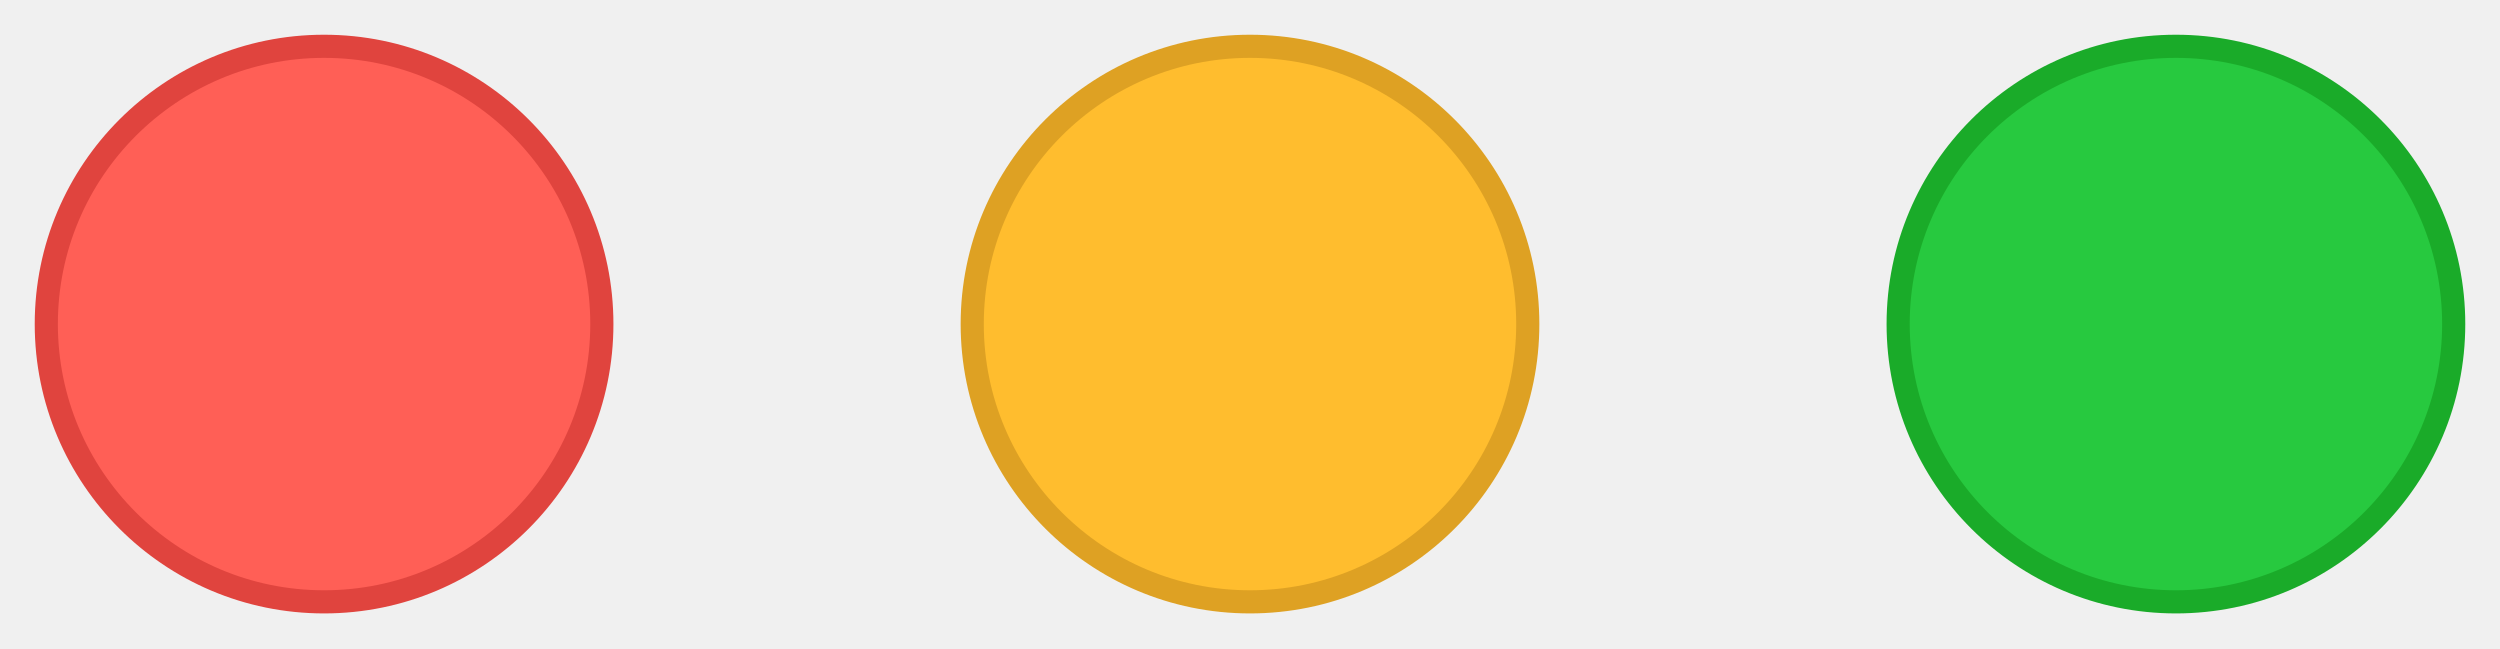
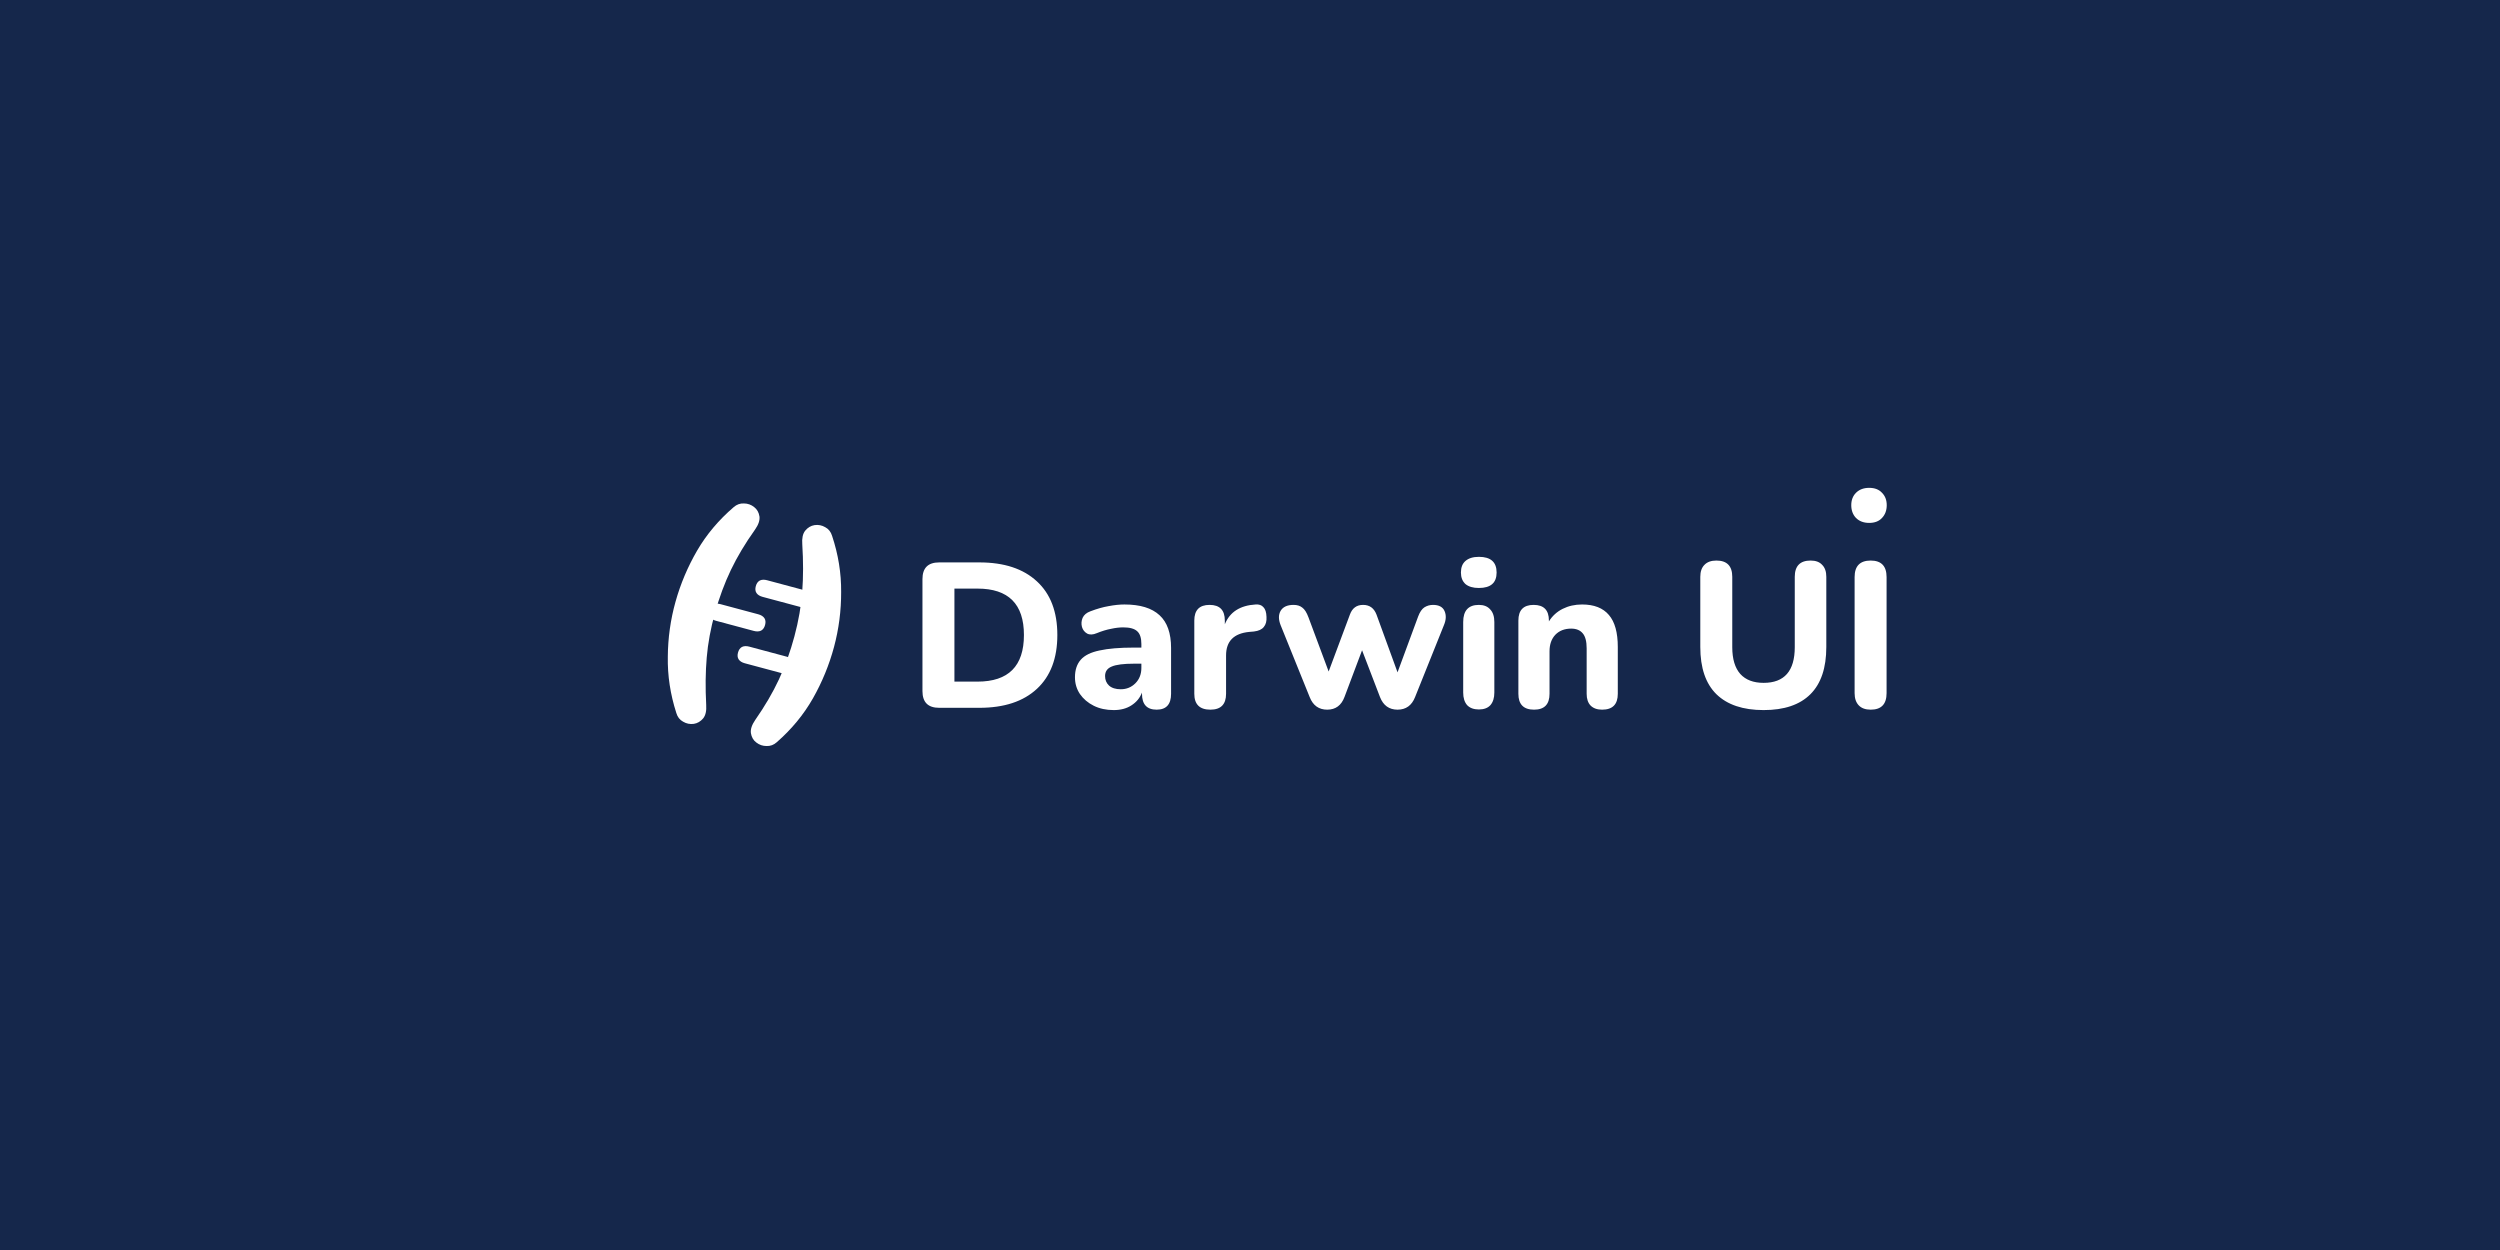
- <svg xmlns="http://www.w3.org/2000/svg" width="54" height="14" viewBox="0 0 54 14">
-   <g fill="none" fill-rule="evenodd" transform="translate(1 1)">
-     <circle cx="6" cy="6" r="6" fill="#FF5F56" stroke="#E0443E" stroke-width=".5" />
-     <circle cx="26" cy="6" r="6" fill="#FFBD2E" stroke="#DEA123" stroke-width=".5" />
-     <circle cx="46" cy="6" r="6" fill="#27C93F" stroke="#1AAB29" stroke-width=".5" />
-   </g>
+ <svg xmlns="http://www.w3.org/2000/svg" width="1600" height="800" viewBox="0 0 1600 800" fill="none">
+   <rect width="1600" height="800" fill="#15274B" />
+   <path d="M1196.29 334.66C1192.77 334.66 1189.96 333.604 1187.84 331.492C1185.82 329.38 1184.81 326.652 1184.81 323.308C1184.81 320.052 1185.82 317.412 1187.84 315.388C1189.96 313.276 1192.77 312.22 1196.29 312.22C1199.81 312.22 1202.54 313.276 1204.48 315.388C1206.5 317.412 1207.51 320.052 1207.51 323.308C1207.51 326.652 1206.5 329.38 1204.48 331.492C1202.54 333.604 1199.81 334.66 1196.29 334.66Z" fill="white" />
+   <path d="M601.064 453C593.936 453 590.372 449.436 590.372 442.308V370.632C590.372 363.504 593.936 359.94 601.064 359.94H626.804C642.644 359.94 654.92 363.988 663.632 372.084C672.344 380.092 676.7 391.532 676.7 406.404C676.7 421.276 672.344 432.76 663.632 440.856C654.92 448.952 642.644 453 626.804 453H601.064ZM610.832 436.236H625.616C645.416 436.236 655.316 426.292 655.316 406.404C655.316 386.604 645.416 376.704 625.616 376.704H610.832V436.236ZM712.791 454.452C707.951 454.452 703.683 453.528 699.987 451.68C696.291 449.832 693.343 447.324 691.143 444.156C689.031 440.988 687.975 437.424 687.975 433.464C687.975 428.8 689.207 425.06 691.671 422.244C694.135 419.428 698.139 417.448 703.683 416.304C709.227 415.072 716.575 414.456 725.727 414.456H730.479V412.212C730.479 408.34 729.599 405.612 727.839 404.028C726.079 402.356 723.087 401.52 718.863 401.52C716.487 401.52 713.891 401.828 711.075 402.444C708.259 402.972 705.223 403.896 701.967 405.216C699.503 406.272 697.435 406.36 695.763 405.48C694.091 404.512 692.991 403.104 692.463 401.256C691.935 399.32 692.067 397.384 692.859 395.448C693.739 393.512 695.411 392.104 697.875 391.224C702.011 389.64 705.883 388.54 709.491 387.924C713.187 387.22 716.575 386.868 719.655 386.868C729.687 386.868 737.167 389.156 742.095 393.732C747.023 398.22 749.487 405.216 749.487 414.72V444.024C749.487 450.8 746.407 454.188 740.247 454.188C733.999 454.188 730.875 450.8 730.875 444.024V443.232C729.555 446.664 727.311 449.392 724.143 451.416C721.063 453.44 717.279 454.452 712.791 454.452ZM717.279 441.12C720.975 441.12 724.099 439.844 726.651 437.292C729.203 434.74 730.479 431.44 730.479 427.392V424.752H725.859C719.083 424.752 714.287 425.368 711.471 426.6C708.655 427.744 707.247 429.768 707.247 432.672C707.247 435.136 708.083 437.16 709.755 438.744C711.515 440.328 714.023 441.12 717.279 441.12ZM774.651 454.188C767.787 454.188 764.355 450.8 764.355 444.024V397.164C764.355 390.476 767.611 387.132 774.123 387.132C780.635 387.132 783.891 390.476 783.891 397.164V399.54C787.059 391.708 793.615 387.484 803.559 386.868C805.759 386.692 807.431 387.264 808.575 388.584C809.807 389.816 810.467 391.884 810.555 394.788C810.731 397.516 810.159 399.672 808.839 401.256C807.607 402.84 805.495 403.808 802.503 404.16L799.467 404.424C789.611 405.392 784.683 410.408 784.683 419.472V444.024C784.683 450.8 781.339 454.188 774.651 454.188ZM849.414 454.188C844.046 454.188 840.306 451.504 838.194 446.136L819.582 400.068C818.174 396.46 818.174 393.424 819.582 390.96C821.078 388.408 823.85 387.132 827.898 387.132C830.186 387.132 832.034 387.704 833.442 388.848C834.938 389.904 836.258 391.972 837.402 395.052L850.338 429.768L863.934 393.336C865.43 389.2 868.246 387.132 872.382 387.132C876.518 387.132 879.378 389.2 880.962 393.336L894.426 430.296L907.626 394.524C908.682 391.708 910.002 389.772 911.586 388.716C913.258 387.66 915.106 387.132 917.13 387.132C920.914 387.132 923.378 388.452 924.522 391.092C925.666 393.732 925.534 396.724 924.126 400.068L905.646 446.136C903.534 451.504 899.794 454.188 894.426 454.188C889.058 454.188 885.318 451.504 883.206 446.136L871.722 416.172L860.502 446.004C858.478 451.46 854.782 454.188 849.414 454.188ZM946.477 376.308C942.781 376.308 939.921 375.472 937.897 373.8C935.961 372.04 934.993 369.576 934.993 366.408C934.993 363.152 935.961 360.688 937.897 359.016C939.921 357.256 942.781 356.376 946.477 356.376C954.045 356.376 957.829 359.72 957.829 366.408C957.829 373.008 954.045 376.308 946.477 376.308ZM946.477 454.056C943.221 454.056 940.713 453.132 938.953 451.284C937.281 449.348 936.445 446.664 936.445 443.232V398.088C936.445 390.784 939.789 387.132 946.477 387.132C949.645 387.132 952.065 388.1 953.737 390.036C955.497 391.884 956.377 394.568 956.377 398.088V443.232C956.377 446.664 955.541 449.348 953.869 451.284C952.197 453.132 949.733 454.056 946.477 454.056ZM981.797 454.188C975.109 454.188 971.765 450.8 971.765 444.024V397.164C971.765 390.476 975.021 387.132 981.533 387.132C988.045 387.132 991.301 390.476 991.301 397.164V397.692C993.501 394.172 996.449 391.488 1000.15 389.64C1003.84 387.792 1007.98 386.868 1012.55 386.868C1020.21 386.868 1025.93 389.112 1029.71 393.6C1033.5 398 1035.39 404.82 1035.39 414.06V444.024C1035.39 450.8 1032.05 454.188 1025.36 454.188C1022.19 454.188 1019.73 453.308 1017.97 451.548C1016.29 449.788 1015.46 447.28 1015.46 444.024V414.984C1015.46 410.496 1014.62 407.284 1012.95 405.348C1011.28 403.324 1008.81 402.312 1005.56 402.312C1001.33 402.312 997.945 403.632 995.393 406.272C992.929 408.912 991.697 412.432 991.697 416.832V444.024C991.697 450.8 988.397 454.188 981.797 454.188ZM1128.72 454.452C1115.52 454.452 1105.44 451.064 1098.49 444.288C1091.62 437.512 1088.19 427.436 1088.19 414.06V369.18C1088.19 365.836 1089.07 363.284 1090.83 361.524C1092.59 359.676 1095.14 358.752 1098.49 358.752C1105.26 358.752 1108.65 362.228 1108.65 369.18V414.192C1108.65 421.76 1110.37 427.48 1113.8 431.352C1117.23 435.136 1122.2 437.028 1128.72 437.028C1142 437.028 1148.65 429.416 1148.65 414.192V369.18C1148.65 362.228 1152.04 358.752 1158.81 358.752C1162.07 358.752 1164.53 359.676 1166.2 361.524C1167.96 363.284 1168.84 365.836 1168.84 369.18V414.06C1168.84 427.436 1165.46 437.512 1158.68 444.288C1151.9 451.064 1141.92 454.452 1128.72 454.452ZM1197.25 454.188C1193.9 454.188 1191.35 453.264 1189.59 451.416C1187.83 449.568 1186.95 446.972 1186.95 443.628V369.312C1186.95 362.272 1190.38 358.752 1197.25 358.752C1204.02 358.752 1207.41 362.272 1207.41 369.312V443.628C1207.41 450.668 1204.02 454.188 1197.25 454.188Z" fill="white" />
+   <path d="M497.146 475.013C495.231 476.736 493.056 477.551 490.621 477.458C488.158 477.469 485.958 476.711 484.018 475.185C482.156 473.792 481.01 471.808 480.582 469.233C480.23 466.791 481.155 463.964 483.357 460.753C489.532 451.897 494.589 443.245 498.53 434.797C502.471 426.349 505.769 417.17 508.424 407.26C511.08 397.349 512.747 387.789 513.426 378.579C514.133 369.264 514.145 359.205 513.462 348.4C513.161 344.518 513.773 341.607 515.299 339.668C516.957 337.652 518.955 336.455 521.293 336.075C523.735 335.723 526.02 336.167 528.147 337.408C530.303 338.545 531.765 340.39 532.534 342.944C536.499 354.852 538.433 366.831 538.335 378.88C538.369 390.853 536.849 402.577 533.774 414.052C530.699 425.527 526.192 436.507 520.252 446.991C514.34 457.37 506.638 466.711 497.146 475.013Z" fill="white" />
+   <path d="M469.548 324.585C471.48 322.882 473.663 322.089 476.097 322.206C478.56 322.22 480.753 322.999 482.677 324.545C484.526 325.957 485.651 327.952 486.054 330.531C486.381 332.977 485.428 335.794 483.193 338.983C476.931 347.777 471.787 356.378 467.762 364.786C463.737 373.194 460.347 382.34 457.592 392.223C454.838 402.106 453.075 411.649 452.304 420.852C451.504 430.159 451.392 440.218 451.966 451.029C452.229 454.914 451.588 457.819 450.042 459.743C448.364 461.742 446.354 462.919 444.013 463.276C441.567 463.603 439.287 463.136 437.172 461.874C435.028 460.716 433.584 458.856 432.841 456.294C428.995 444.347 427.181 432.35 427.4 420.302C427.485 408.329 429.123 396.621 432.312 385.177C435.501 373.733 440.118 362.799 446.163 352.375C452.178 342.056 459.973 332.792 469.548 324.585Z" fill="white" />
+   <path d="M448.12 388.849C447.591 390.823 446.735 392.231 445.552 393.073C444.335 393.855 442.88 394.02 441.188 393.566C439.448 393.1 438.271 392.23 437.655 390.957C437.004 389.624 436.943 387.97 437.472 385.996C438.556 381.953 440.884 380.41 444.456 381.368C447.982 382.312 449.203 384.806 448.12 388.849ZM489.652 399.977C489.186 401.716 488.333 402.924 487.094 403.6C485.821 404.216 484.267 404.278 482.434 403.787L458.318 397.325C454.417 396.28 452.945 393.971 453.902 390.398C454.355 388.706 455.219 387.552 456.492 386.935C457.731 386.26 459.291 386.174 461.171 386.678L485.287 393.139C487.12 393.631 488.434 394.461 489.229 395.632C489.977 396.789 490.118 398.238 489.652 399.977Z" fill="white" />
+   <path d="M513.849 428.785C514.378 426.811 515.234 425.403 516.417 424.561C517.634 423.778 519.089 423.614 520.781 424.068C522.521 424.534 523.698 425.403 524.314 426.677C524.965 428.01 525.026 429.664 524.497 431.638C523.413 435.681 521.085 437.223 517.513 436.266C513.987 435.322 512.766 432.828 513.849 428.785ZM472.317 417.657C472.783 415.917 473.636 414.71 474.875 414.034C476.148 413.418 477.702 413.356 479.535 413.847L503.65 420.309C507.552 421.354 509.024 423.663 508.067 427.236C507.614 428.928 506.75 430.082 505.477 430.698C504.238 431.374 502.678 431.46 500.797 430.956L476.682 424.494C474.849 424.003 473.535 423.172 472.74 422.002C471.992 420.844 471.851 419.396 472.317 417.657Z" fill="white" />
+   <path d="M525.237 386.285C525.766 384.311 526.622 382.903 527.805 382.061C529.022 381.278 530.477 381.114 532.169 381.568C533.909 382.034 535.086 382.903 535.702 384.177C536.353 385.51 536.414 387.164 535.885 389.138C534.801 393.181 532.473 394.723 528.901 393.766C525.375 392.822 524.154 390.328 525.237 386.285ZM483.705 375.157C484.171 373.417 485.024 372.21 486.263 371.534C487.536 370.918 489.09 370.856 490.923 371.347L515.039 377.809C518.94 378.854 520.412 381.163 519.455 384.736C519.002 386.428 518.138 387.582 516.865 388.198C515.626 388.874 514.066 388.96 512.186 388.456L488.07 381.994C486.237 381.503 484.923 380.672 484.128 379.502C483.38 378.344 483.239 376.896 483.705 375.157Z" fill="white" />
</svg>
